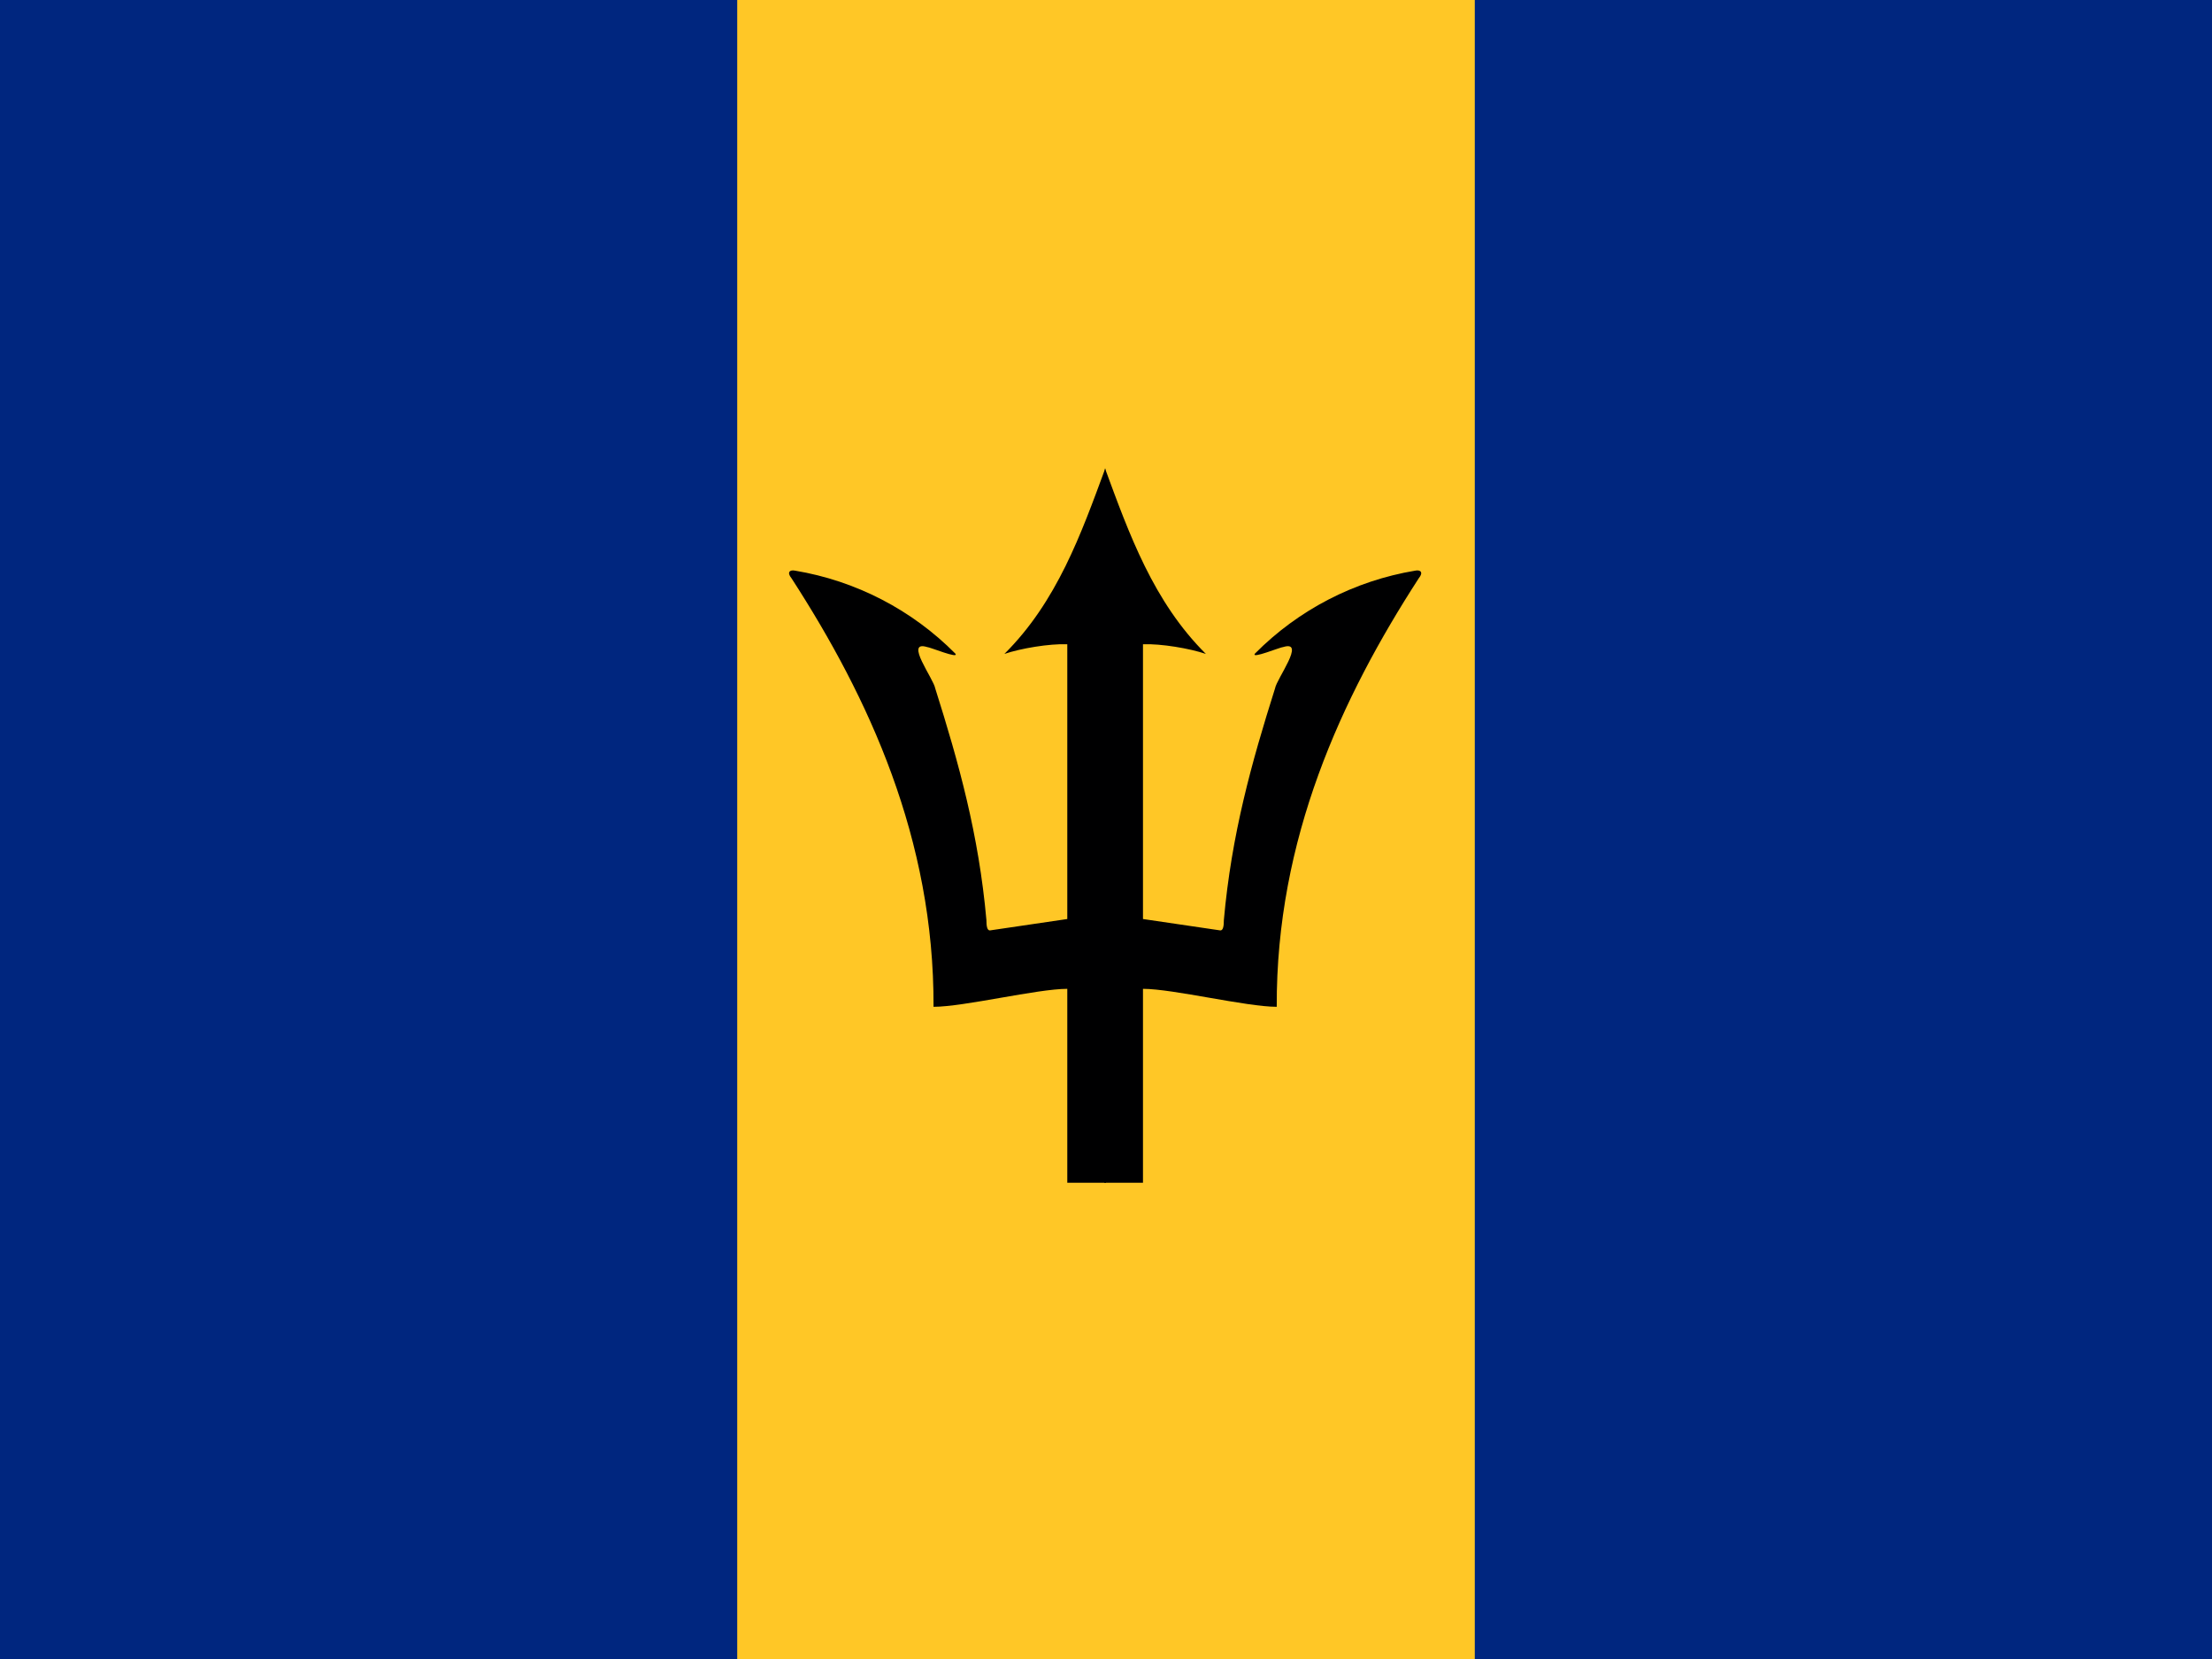
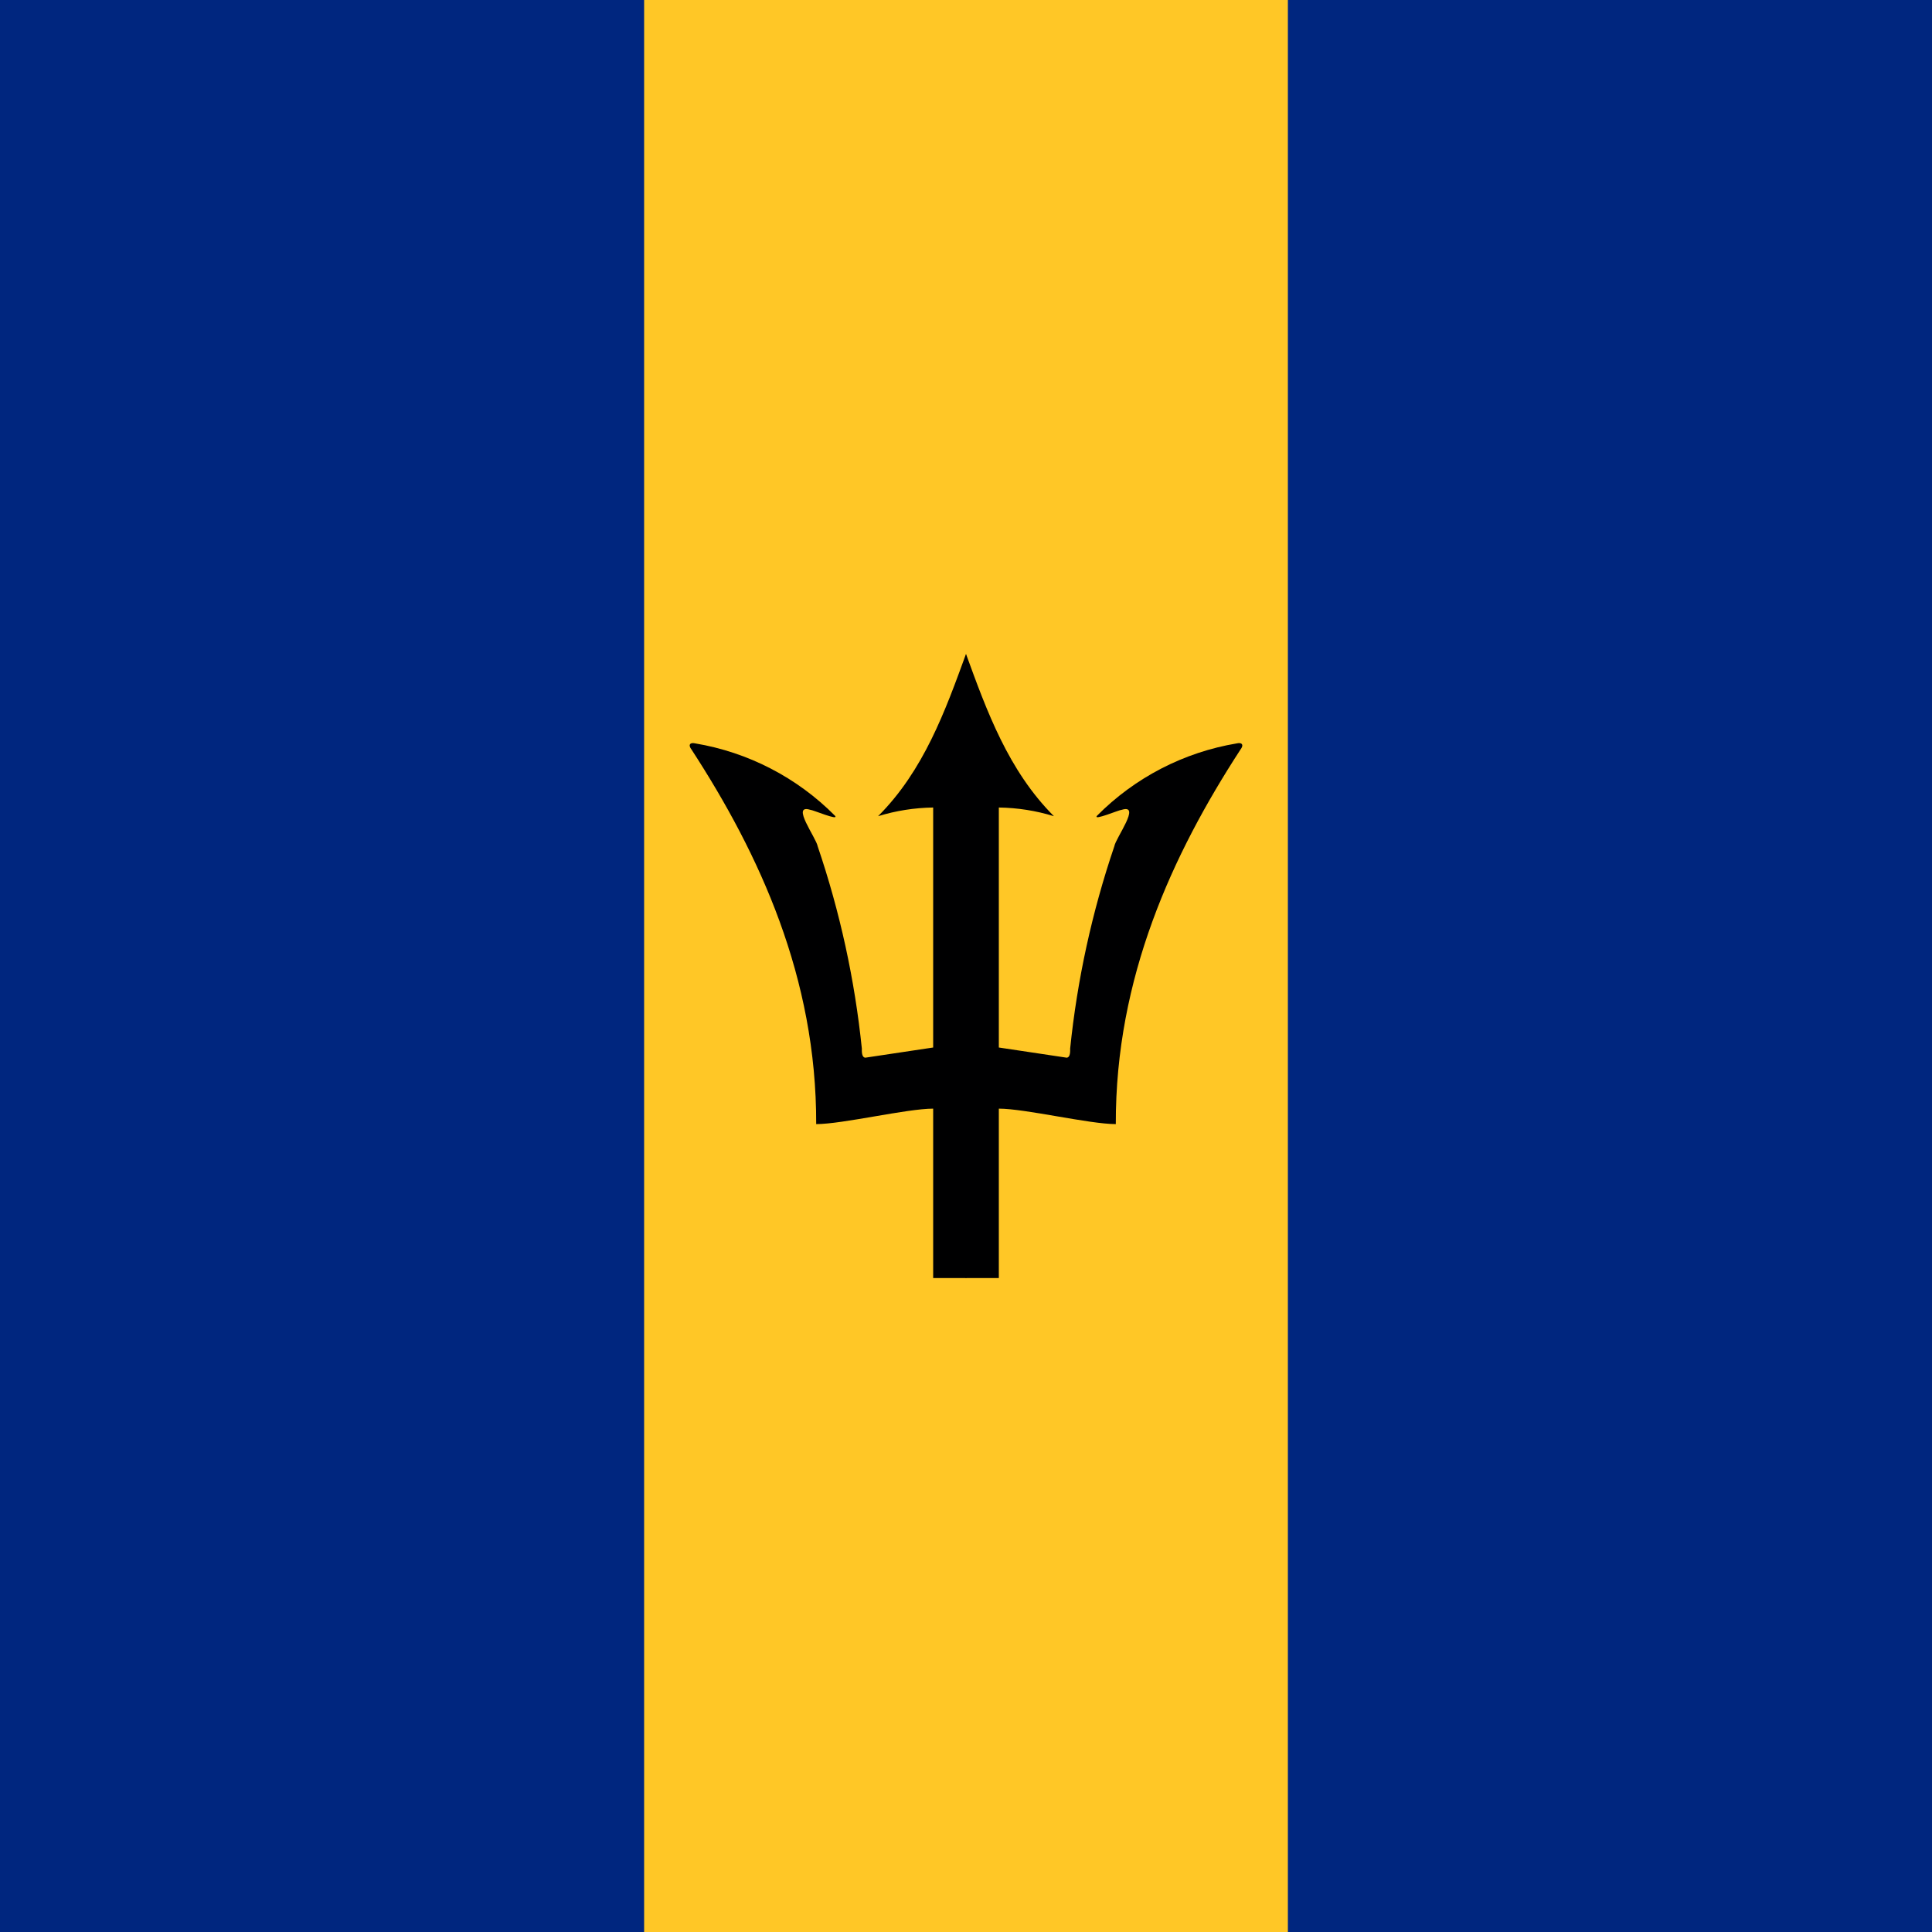
- <svg xmlns="http://www.w3.org/2000/svg" xmlns:xlink="http://www.w3.org/1999/xlink" id="flag-icons-bb" viewBox="0 0 640 480">
-   <path fill="#00267f" d="M0 0h640v480H0z" />
-   <path fill="#ffc726" d="M213.3 0h213.4v480H213.3z" />
-   <path id="bb-a" fill="#000001" d="M319.8 135.5c-7 19-14 38.6-29.2 53.7 4.7-1.6 13-3 18.2-2.8v79.5l-22.4 3.3c-.8 0-1-1.3-1-3-2.2-24.7-8-45.5-14.8-67-.5-2.9-9-14-2.4-12 .8 0 9.5 3.6 8.2 1.9a85 85 0 0 0-46.4-24c-1.5-.3-2.4.5-1 2.2 22.4 34.6 41.3 75.5 41.1 124 8.8 0 30-5.2 38.7-5.2v56.1H320l2.5-156.7z" />
-   <use xlink:href="#bb-a" width="100%" height="100%" transform="matrix(-1 0 0 1 639.5 0)" />
+ <svg xmlns="http://www.w3.org/2000/svg" xmlns:xlink="http://www.w3.org/1999/xlink" id="flag-icons-bb" viewBox="0 0 512 512">
+   <path fill="#00267f" d="M0-.2h512V512H0z" />
+   <path fill="#ffc726" d="M170.7-.2h170.6V512H170.7z" />
+   <path id="bb-a" fill="#000001" d="M256 173.3c-5.5 15.1-11.2 30.9-23.3 43a52 52 0 0 1 14.6-2.3v63.6l-18 2.7q-1-.1-.9-2.4a244 244 0 0 0-11.7-53.6c-.4-2.3-7.2-11.3-2-9.7.7 0 7.7 3 6.6 1.6a68 68 0 0 0-37.1-19.2c-1.2-.3-2 .3-.9 1.7 18 27.7 33.1 60.4 33 99.2 7 0 24-4.1 31-4.1v44.9h8.8l2-125.4z" />
+   <use xlink:href="#bb-a" width="100%" height="100%" transform="matrix(-1 0 0 1 512 0)" />
</svg>
